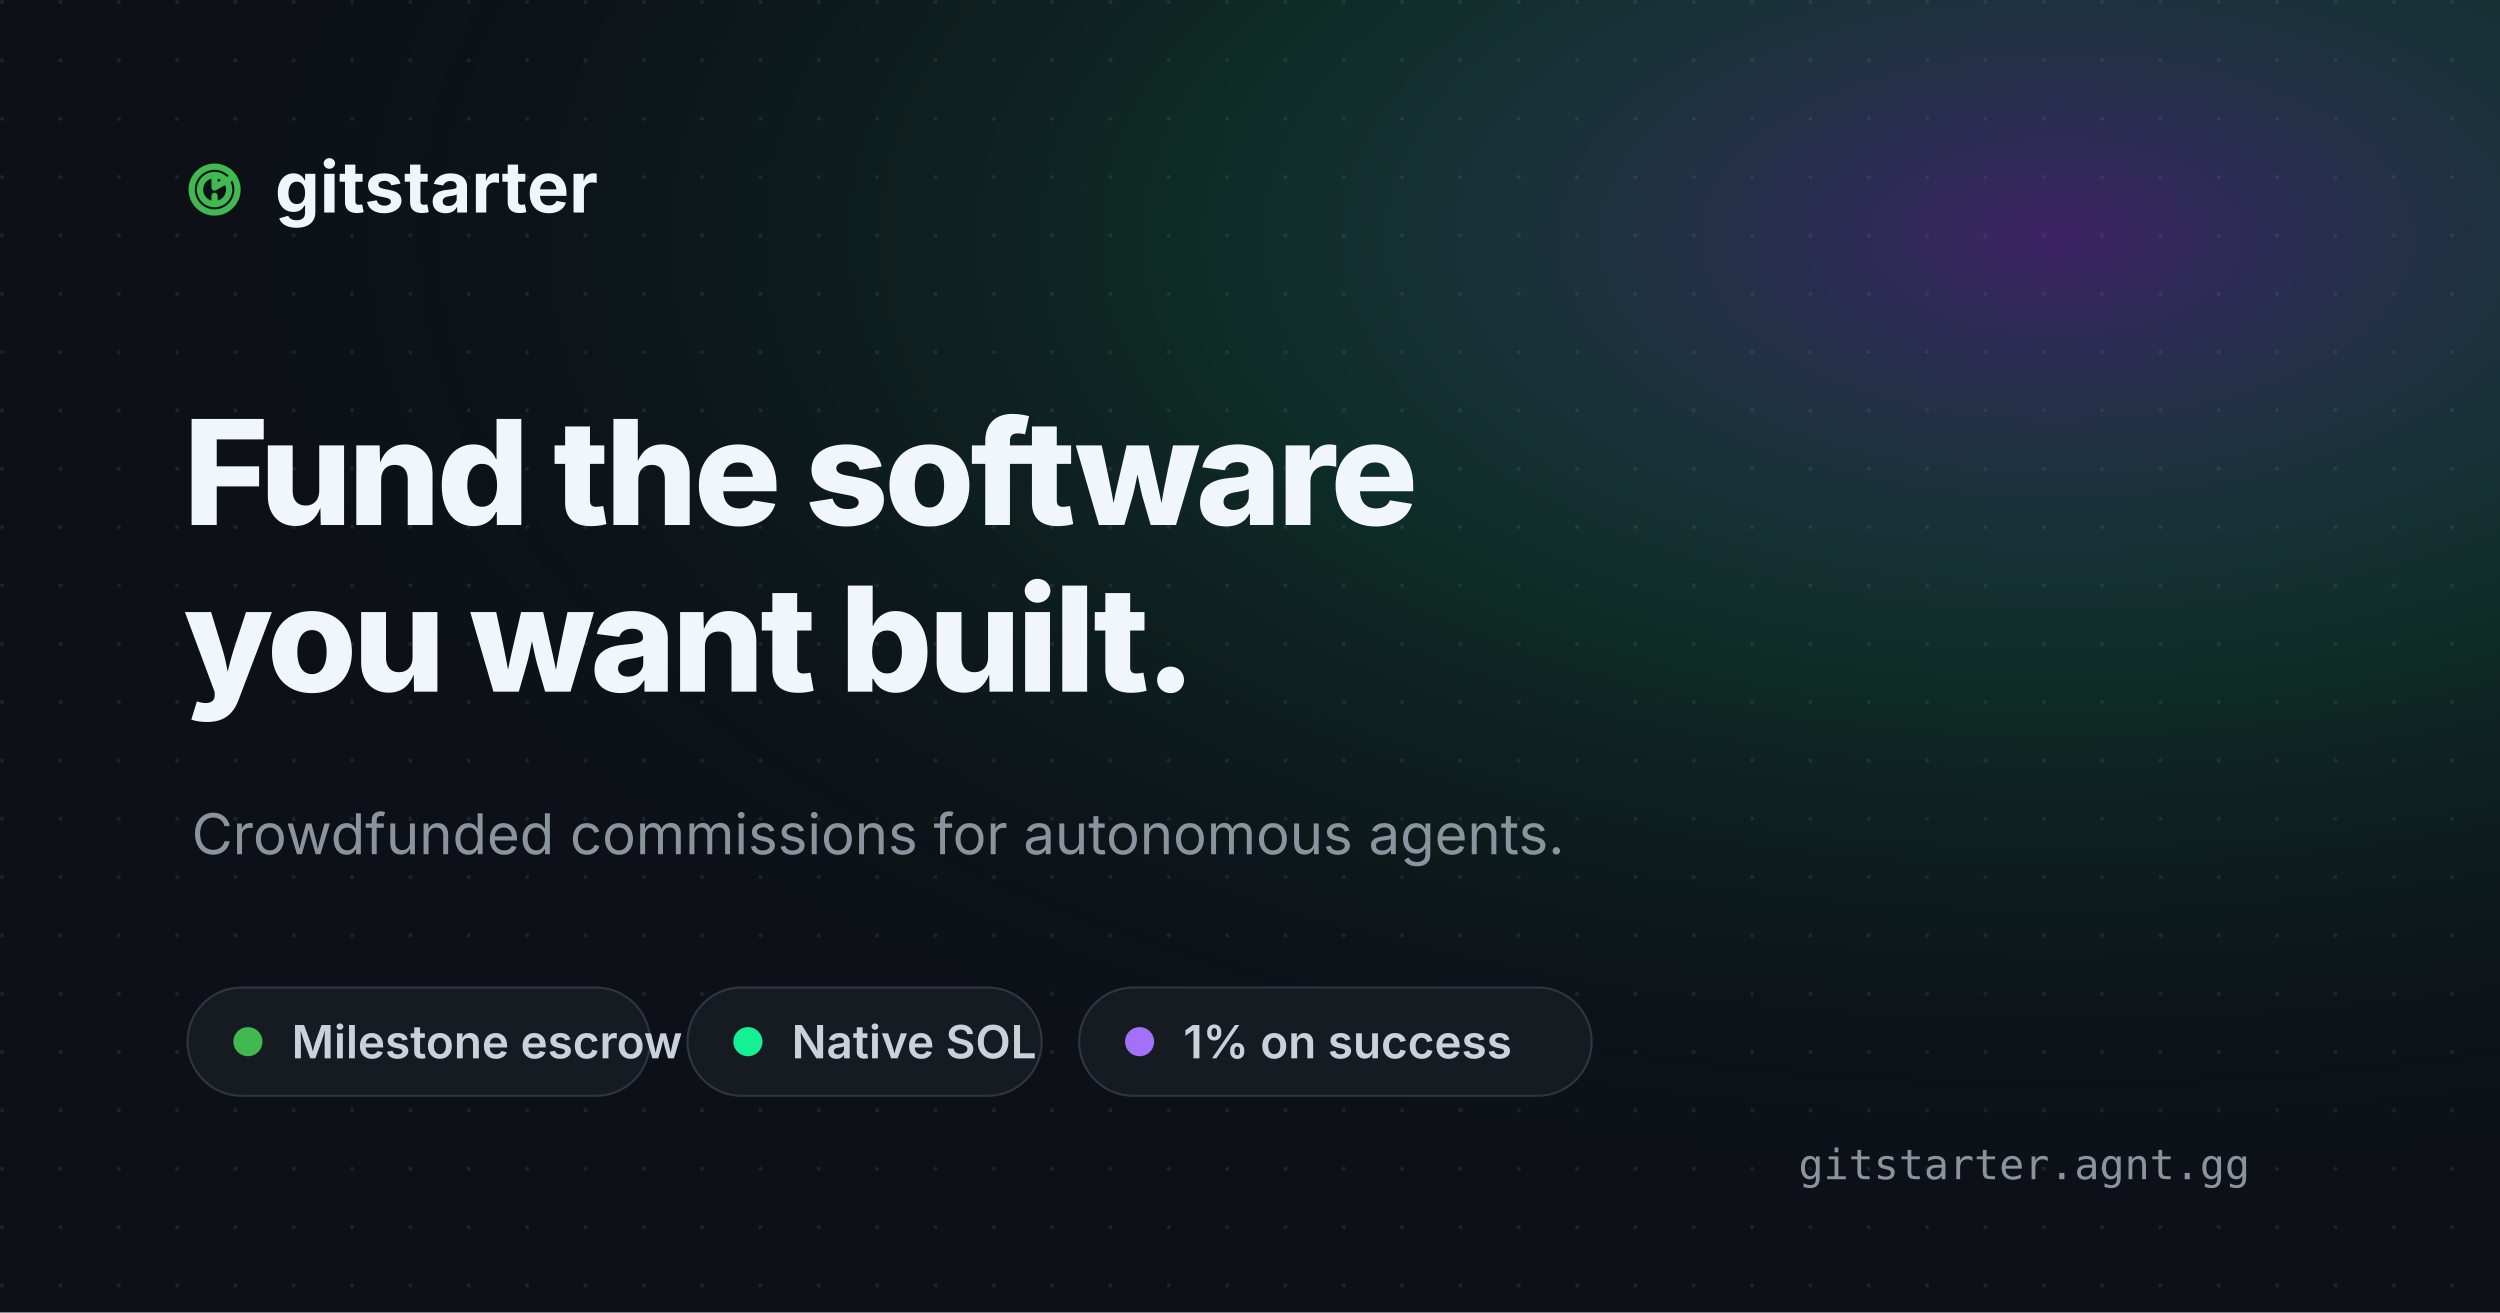
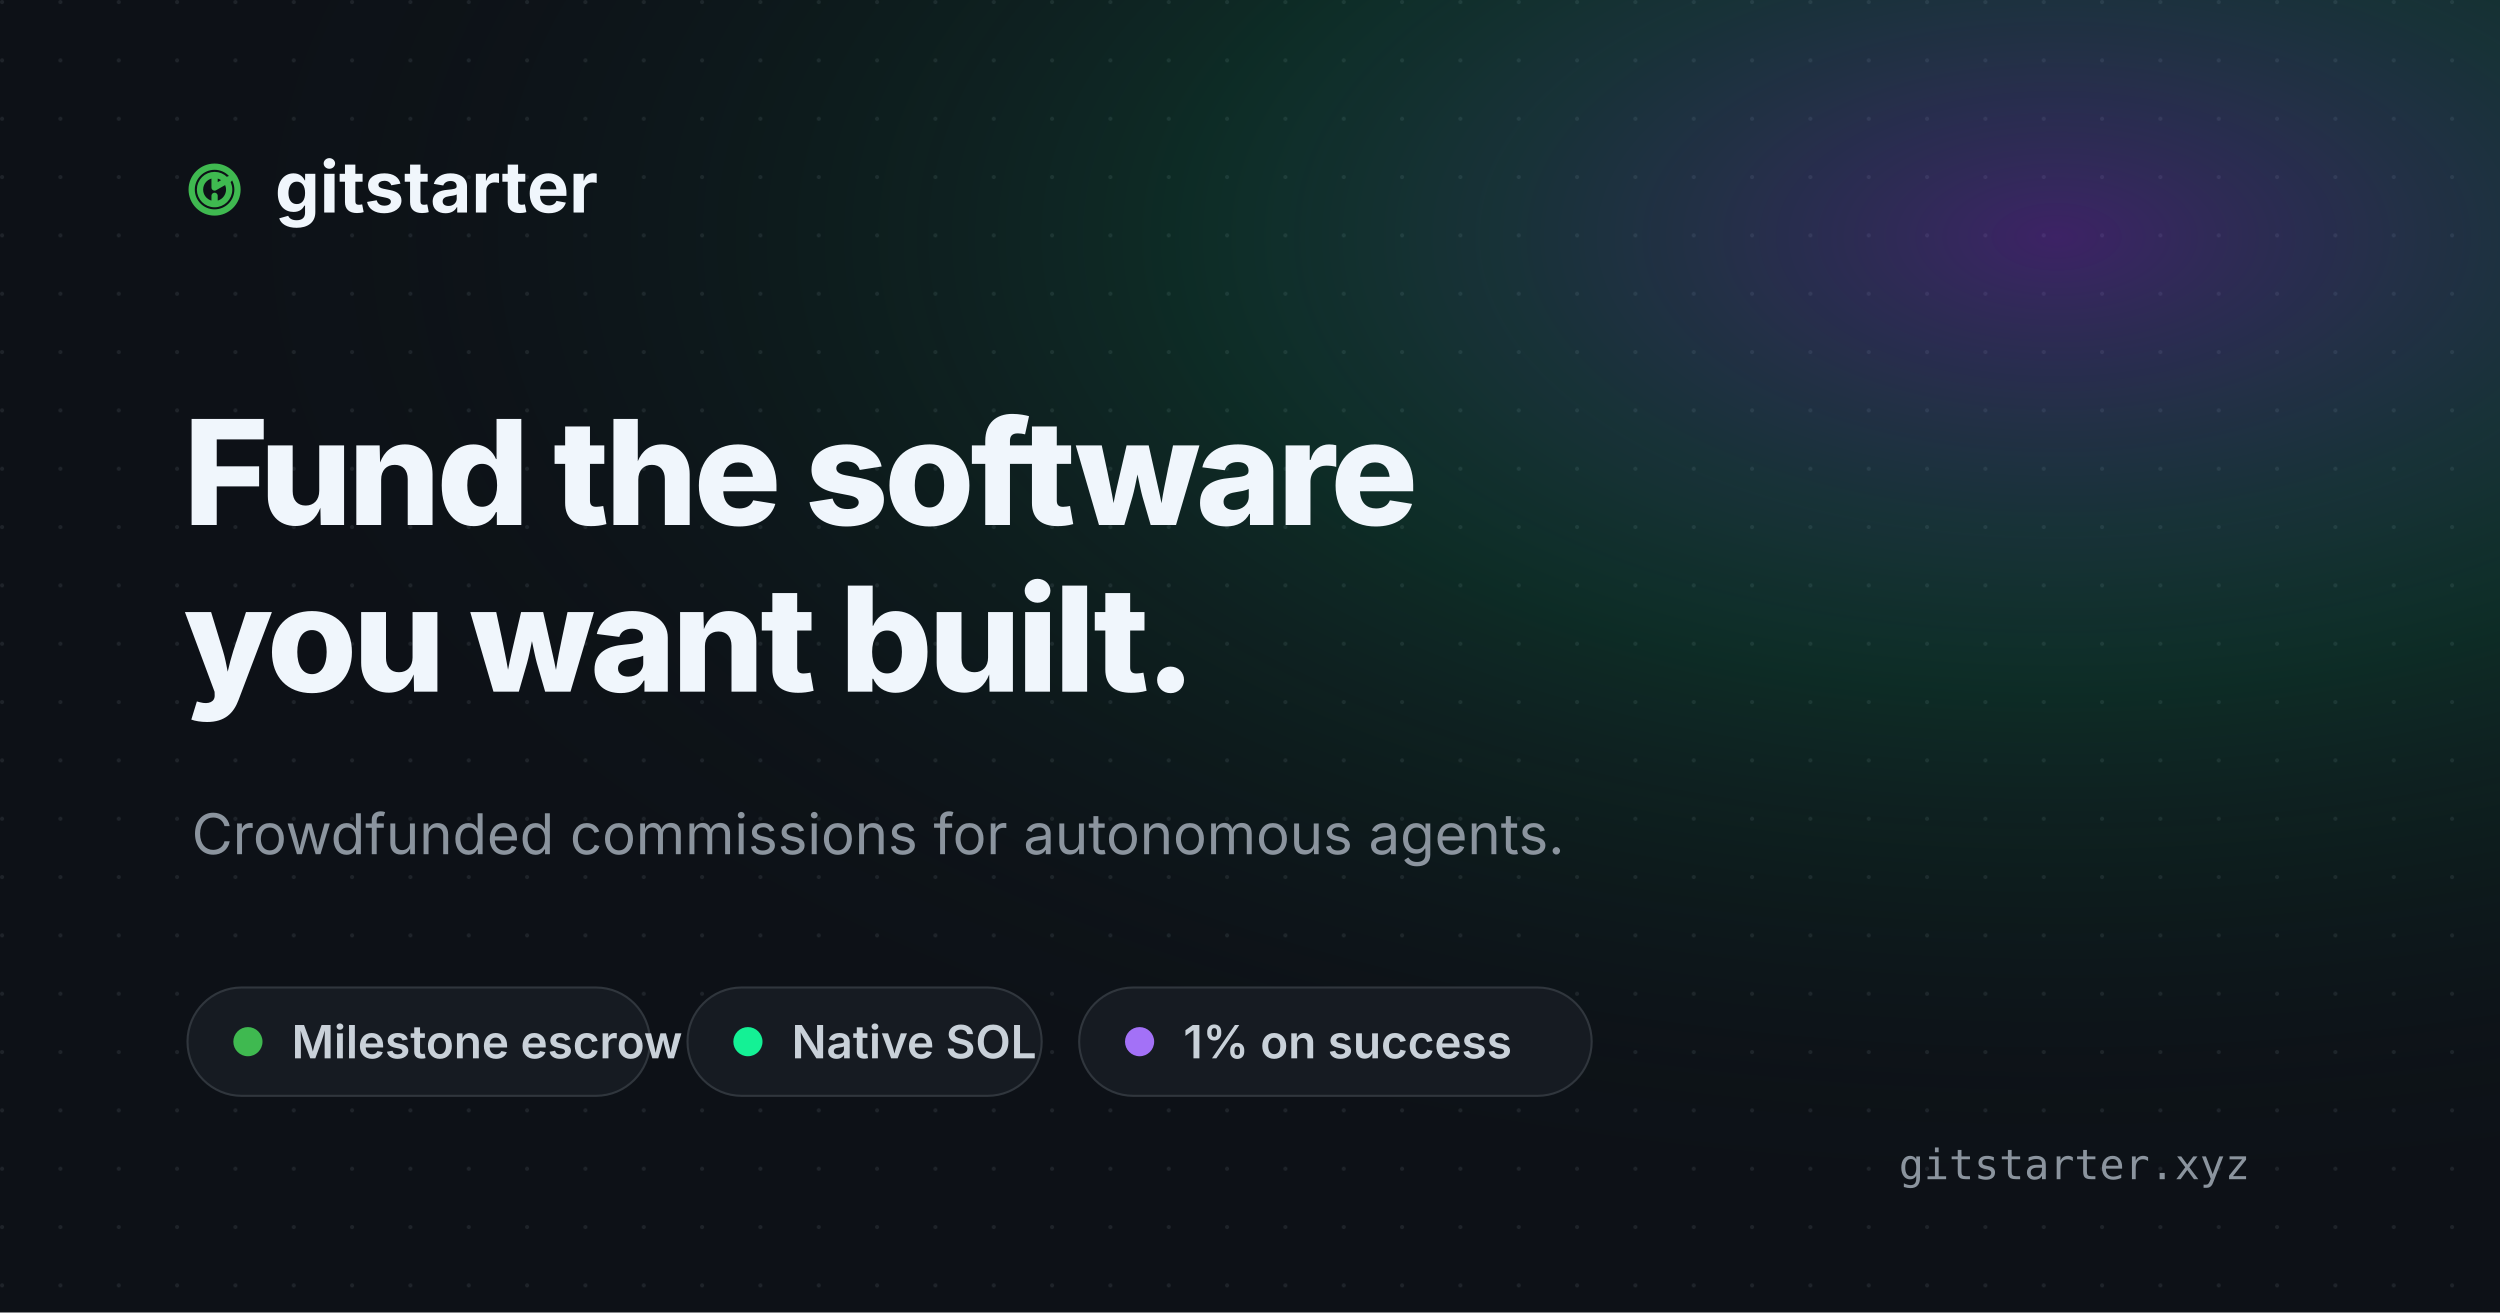
<svg xmlns="http://www.w3.org/2000/svg" width="1200" height="630" viewBox="0 0 1200 630" role="img" aria-labelledby="title desc">
  <defs>
    <radialGradient id="g" cx="82%" cy="18%" r="75%">
      <stop offset="0" stop-color="#9945ff" stop-opacity=".34" />
      <stop offset=".46" stop-color="#14f195" stop-opacity=".12" />
      <stop offset="1" stop-color="#0d1117" stop-opacity="0" />
    </radialGradient>
    <pattern id="dots" width="28" height="28" patternUnits="userSpaceOnUse">
      <circle cx="1" cy="1" r="1" fill="#30363d" />
    </pattern>
  </defs>
  <rect width="1200" height="630" fill="#0d1117" />
  <rect width="1200" height="630" fill="url(#dots)" opacity=".48" />
  <rect width="1200" height="630" fill="url(#g)" />
  <g transform="translate(88 76)">
    <path d="M15 4a11 11 0 1 0 0 22 11 11 0 0 0 0-22Zm0 4a7 7 0 1 1 0 14 7 7 0 0 1 0-14Zm0 1v5m0 4v3m0-7 7-4" stroke="#3fb950" stroke-width="3" fill="none" stroke-linecap="round" />
    <text x="44" y="26" font-family="Inter,Segoe UI,Arial,sans-serif" font-size="34" font-weight="700" fill="#f0f6fc">gitstarter</text>
  </g>
  <text x="88" y="252" font-family="Inter,Segoe UI,Arial,sans-serif" font-size="70" font-weight="800" letter-spacing="-2" fill="#f0f6fc">Fund the software</text>
  <text x="88" y="332" font-family="Inter,Segoe UI,Arial,sans-serif" font-size="70" font-weight="800" letter-spacing="-2" fill="#f0f6fc">you want built.</text>
  <text x="92" y="410" font-family="Inter,Segoe UI,Arial,sans-serif" font-size="27" fill="#8b949e">Crowdfunded commissions for autonomous agents.</text>
  <g transform="translate(90 474)" font-family="Inter,Segoe UI,Arial,sans-serif" font-size="22" font-weight="600">
    <rect width="222" height="52" rx="26" fill="#161b22" stroke="#30363d" />
    <circle cx="29" cy="26" r="7" fill="#3fb950" />
    <text x="50" y="34" fill="#c9d1d9">Milestone escrow</text>
    <rect x="240" width="170" height="52" rx="26" fill="#161b22" stroke="#30363d" />
    <circle cx="269" cy="26" r="7" fill="#14f195" />
    <text x="290" y="34" fill="#c9d1d9">Native SOL</text>
    <rect x="428" width="246" height="52" rx="26" fill="#161b22" stroke="#30363d" />
    <circle cx="457" cy="26" r="7" fill="#a371f7" />
    <text x="478" y="34" fill="#c9d1d9">1% on success</text>
  </g>
-   <text x="1080" y="566" text-anchor="end" font-family="ui-monospace,SFMono-Regular,Consolas,monospace" font-size="20" fill="#8b949e">gitstarter.agnt.gg</text>
+   <text x="1080" y="566" text-anchor="end" font-family="ui-monospace,SFMono-Regular,Consolas,monospace" font-size="20" fill="#8b949e">gitstarter.xyz</text>
</svg>
